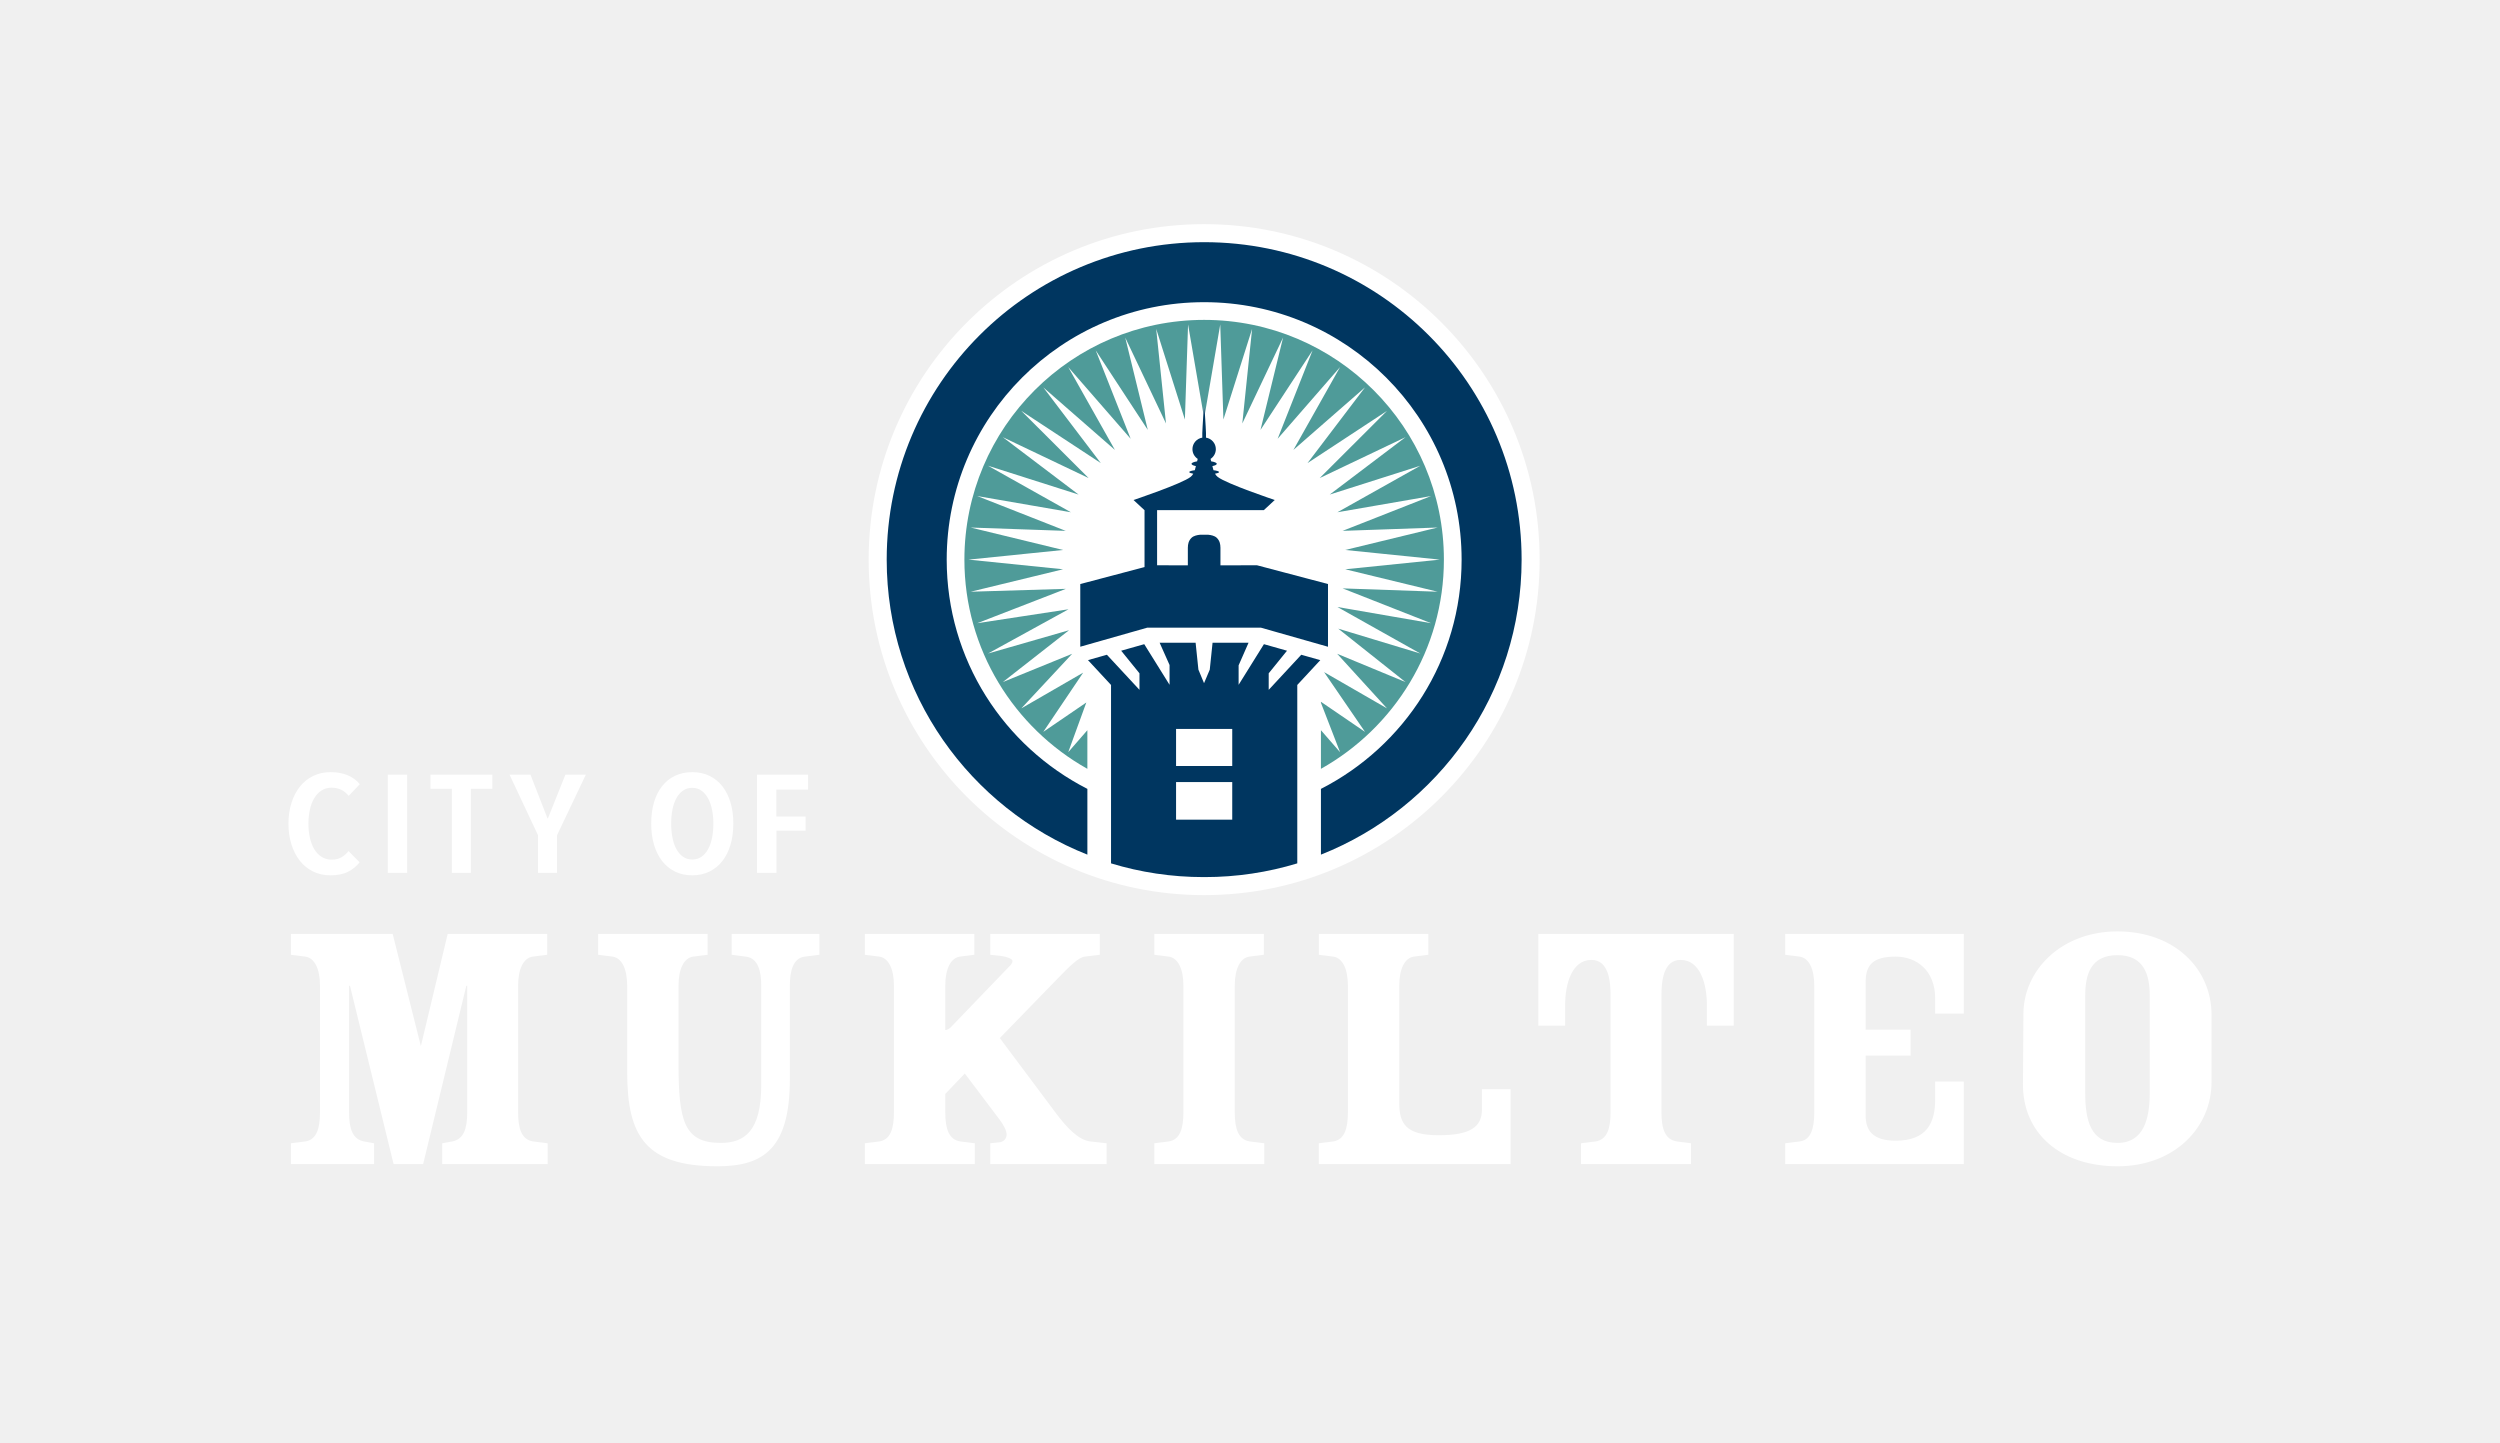
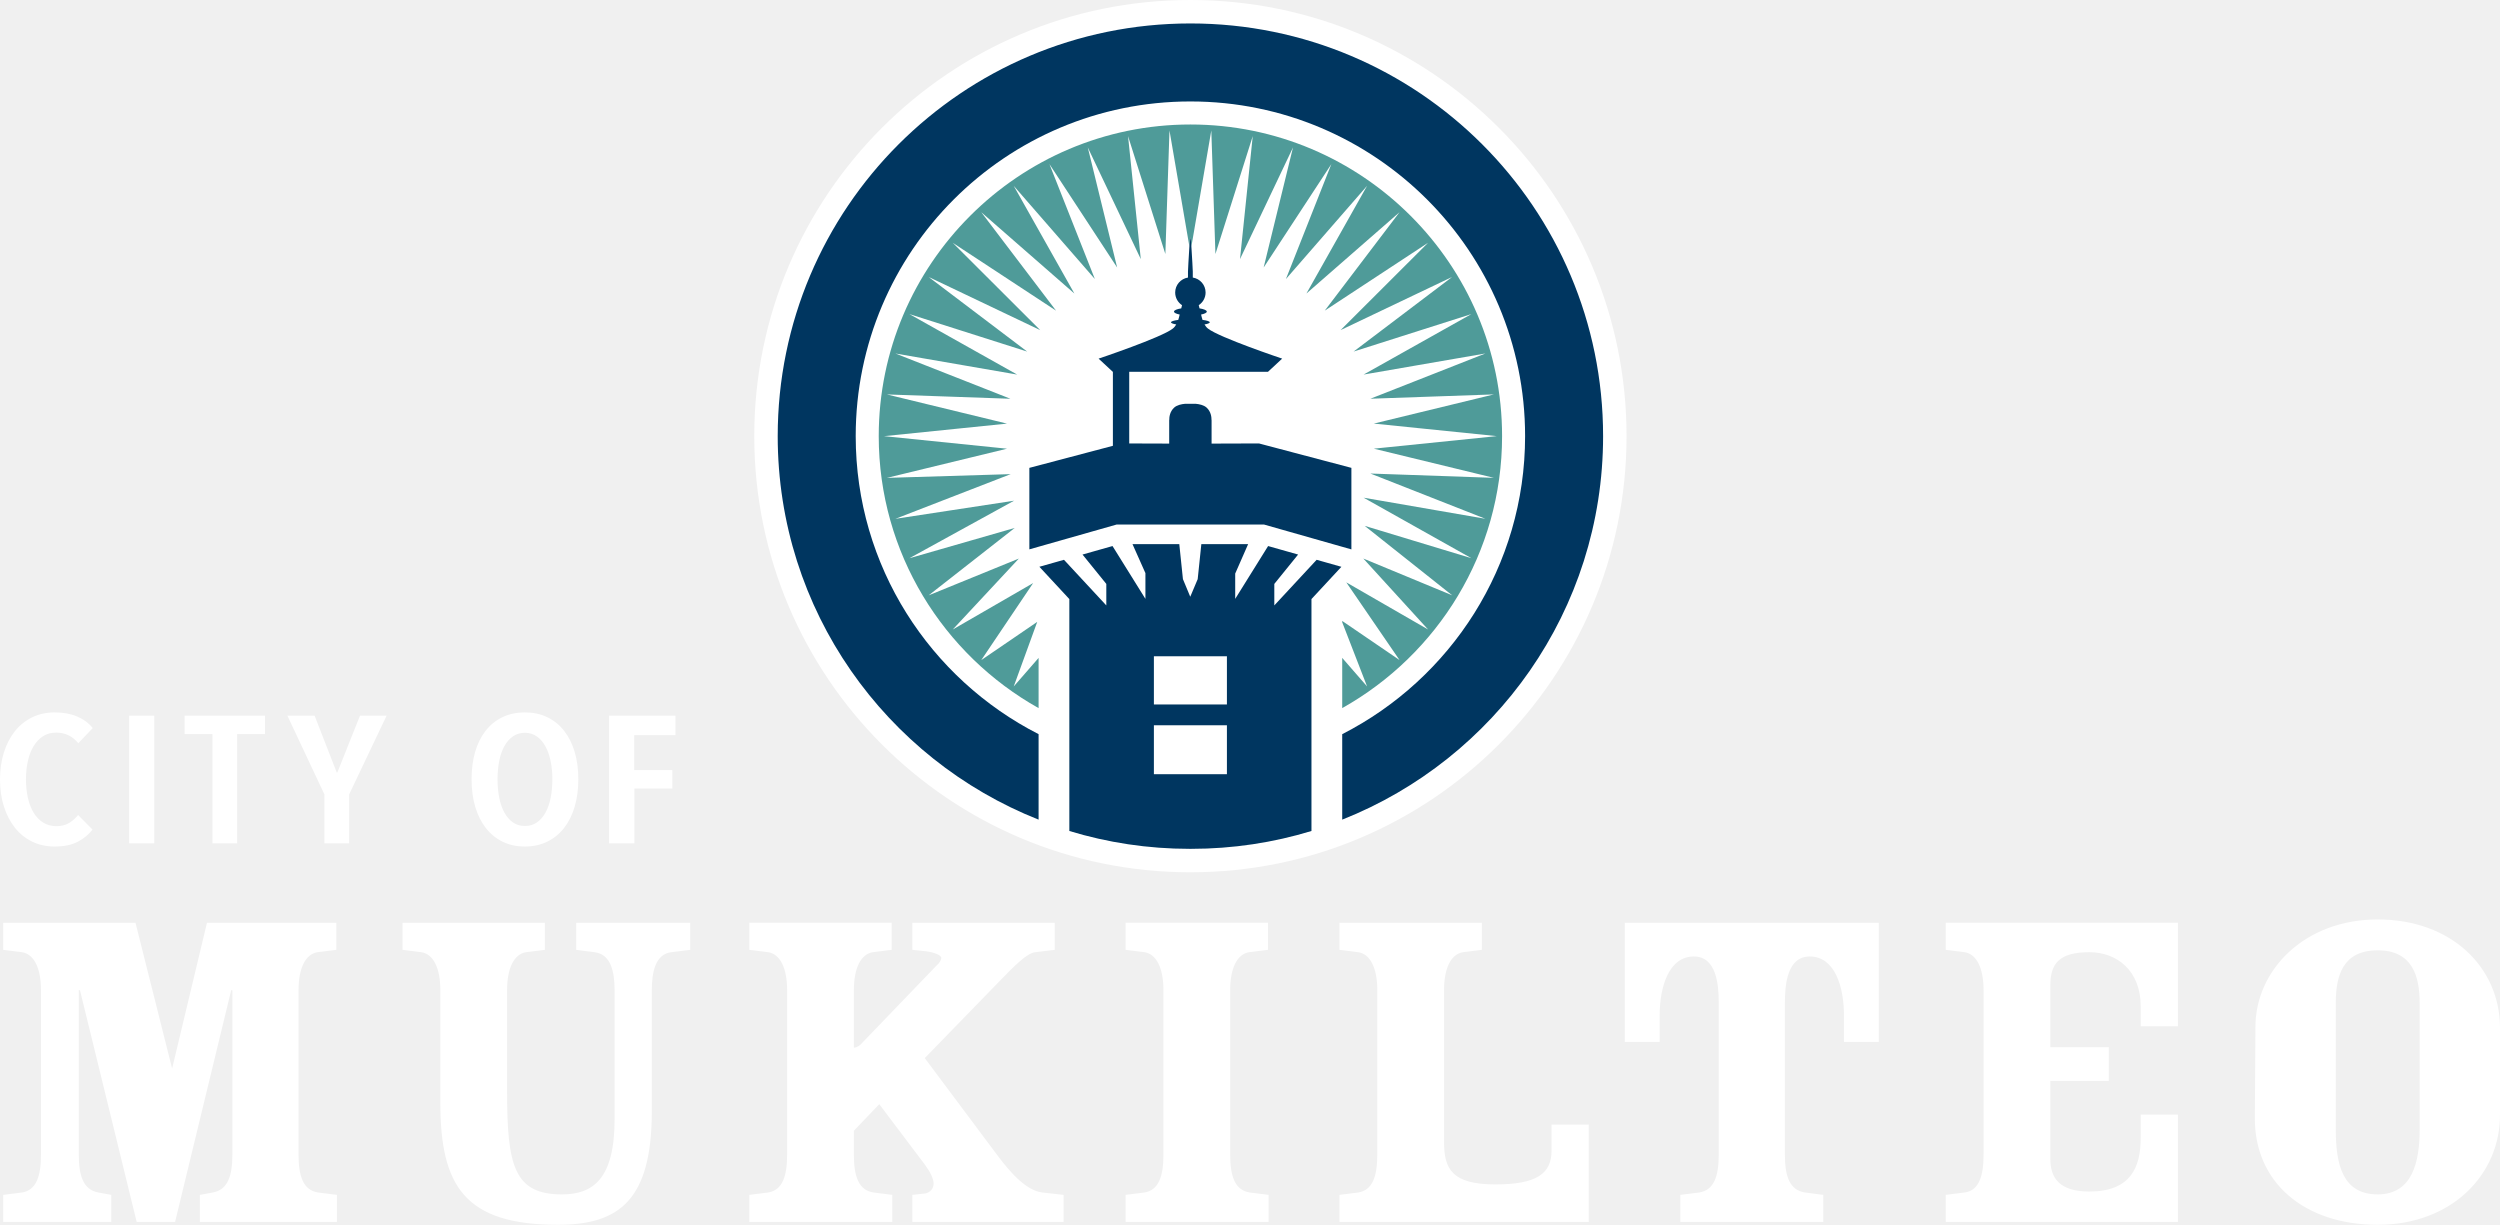
- <svg xmlns="http://www.w3.org/2000/svg" version="1.1" id="Layer_1" x="0px" y="0px" viewBox="0 0 468 270" enable-background="new 0 0 468 270" xml:space="preserve">
+ <svg xmlns="http://www.w3.org/2000/svg" version="1.1" id="Layer_1" x="0px" y="0px" viewBox="0 0 360 176.37" enable-background="new 0 0 360 176.37" xml:space="preserve">
  <g id="Vertical_Mukilteo_Reversed_to_Color">
-     <path id="White_1_" fill="#FFFFFF" d="M225.417,167.568c-34.686,0-62.804-28.118-62.804-62.804s28.118-62.804,62.804-62.804   s62.804,28.118,62.804,62.804S260.103,167.568,225.417,167.568z M67.322,161.42l-2.08-2.102c-0.342,0.452-0.769,0.83-1.281,1.142   c-0.512,0.312-1.121,0.468-1.824,0.468c-0.744,0-1.391-0.176-1.944-0.531s-1.009-0.837-1.371-1.441   c-0.361-0.608-0.633-1.322-0.814-2.142c-0.181-0.823-0.271-1.693-0.271-2.61c0.001-0.936,0.091-1.813,0.272-2.636   c0.181-0.82,0.452-1.534,0.814-2.142c0.362-0.604,0.814-1.086,1.356-1.441c0.543-0.355,1.175-0.531,1.899-0.531   c1.306,0,2.371,0.511,3.195,1.531l2.079-2.182c-0.583-0.727-1.336-1.285-2.26-1.674c-0.925-0.388-2-0.584-3.225-0.584   c-1.186,0-2.266,0.239-3.241,0.714c-0.975,0.475-1.804,1.142-2.486,1.999c-0.684,0.857-1.211,1.879-1.583,3.065   c-0.372,1.185-0.557,2.48-0.558,3.882c0,1.401,0.185,2.69,0.557,3.868c0.372,1.175,0.894,2.195,1.568,3.052   c0.672,0.857,1.497,1.527,2.471,2.012c0.975,0.481,2.064,0.724,3.271,0.724c1.326,0,2.426-0.222,3.3-0.674   C66.041,162.738,66.76,162.147,67.322,161.42z M76.213,163.395l0.001-18.382h-3.617l-0.001,18.382H76.213z M92.159,147.66v-2.646   H80.584v2.646h4.009l-0.001,15.736h3.556l0.001-15.736H92.159z M109.671,145.013h-3.828l-3.256,8.152l-0.09,0.053l-3.195-8.205   h-3.918l5.334,11.346v7.036h3.557v-7.036L109.671,145.013z M136.752,150.23c-0.352-1.175-0.859-2.188-1.522-3.035   c-0.663-0.85-1.473-1.504-2.426-1.962c-0.955-0.458-2.025-0.687-3.21-0.687c-1.206,0-2.286,0.229-3.241,0.687   c-0.955,0.458-1.763,1.112-2.426,1.962c-0.662,0.847-1.165,1.859-1.507,3.035c-0.342,1.179-0.512,2.494-0.513,3.948   c0,1.454,0.175,2.773,0.527,3.958c0.351,1.185,0.859,2.205,1.522,3.051c0.663,0.85,1.466,1.507,2.411,1.972   c0.944,0.468,2.019,0.701,3.225,0.701c1.185,0,2.255-0.232,3.21-0.701c0.954-0.465,1.763-1.122,2.426-1.972   c0.662-0.847,1.17-1.866,1.522-3.051c0.351-1.185,0.528-2.504,0.528-3.958C137.28,152.723,137.103,151.408,136.752,150.23z    M133.3,156.814c-0.161,0.82-0.407,1.534-0.739,2.142c-0.331,0.604-0.744,1.082-1.236,1.428c-0.492,0.345-1.07,0.518-1.732,0.518   c-0.663,0-1.241-0.173-1.733-0.518c-0.493-0.345-0.904-0.823-1.236-1.428c-0.331-0.608-0.578-1.322-0.738-2.142   c-0.161-0.823-0.242-1.703-0.242-2.636c0.001-0.936,0.081-1.813,0.242-2.636c0.16-0.82,0.407-1.531,0.738-2.128   c0.332-0.598,0.743-1.069,1.236-1.415c0.492-0.345,1.07-0.518,1.733-0.518c0.643,0,1.21,0.173,1.703,0.518   c0.492,0.345,0.904,0.817,1.236,1.415c0.331,0.598,0.583,1.308,0.754,2.128c0.17,0.823,0.256,1.7,0.255,2.636   C133.541,155.111,133.46,155.991,133.3,156.814z M151.265,147.816v-2.802h-9.555l-0.001,18.382h3.648v-7.893h5.456l0.001-2.65   h-5.486v-5.037H151.265z M65.346,184.547h0.17l8.166,33.371h5.529l8.081-33.371h0.17v23.662c0,3.144-0.681,5.06-2.807,5.469   l-1.871,0.342v3.898h19.734v-3.898l-2.722-0.342c-2.127-0.342-2.807-2.324-2.807-5.469v-23.662c0-3.211,1.021-5.197,2.722-5.469   l2.722-0.342v-3.898H83.804l-5.019,20.992l-5.274-20.992H54.458v3.898l2.722,0.342c1.701,0.272,2.722,2.258,2.722,5.469v23.662   c0,3.144-0.681,5.127-2.722,5.469l-2.722,0.342v3.898h15.566v-3.898l-1.872-0.342c-2.126-0.408-2.807-2.324-2.807-5.469V184.547z    M111.965,178.736l2.722,0.342c1.701,0.272,2.722,2.258,2.722,5.469v16.207c0,11.967,3.487,17.575,16.927,17.575   c8.761,0,13.525-3.486,13.525-16.343v-17.439c0-2.597,0.511-5.197,2.807-5.469l2.722-0.342v-3.898h-16.416v3.898l2.636,0.342   c2.382,0.272,2.892,2.872,2.892,5.469v18.601c0,8.617-3.147,10.805-7.571,10.805c-6.89,0-7.91-4.104-7.91-14.839v-14.567   c0-3.211,1.02-5.197,2.722-5.469l2.722-0.342v-3.898h-20.5V178.736z M167.345,208.208c0,3.144-0.681,5.127-2.722,5.469   l-2.722,0.342v3.898h20.584v-3.898l-2.722-0.342c-2.126-0.342-2.807-2.324-2.807-5.469v-3.42l3.657-3.828l6.55,8.683   c0.765,1.026,1.276,2.052,1.276,2.736c0,0.754-0.511,1.298-1.19,1.438l-1.872,0.203v3.898h21.776v-3.898l-3.062-0.342   c-2.211-0.272-4.423-2.597-6.55-5.469l-10.377-13.883l10.633-10.941c2.382-2.46,4.083-4.171,5.274-4.307l2.807-0.342v-3.898h-20.5   v3.898l1.957,0.206c1.106,0.136,2.211,0.548,2.211,0.956c0,0.342-0.34,0.82-0.681,1.096l-10.718,11.143   c-0.255,0.342-0.765,0.684-1.19,0.684v-8.275c0-3.211,1.02-5.197,2.722-5.469l2.722-0.342v-3.898h-20.5v3.898l2.722,0.342   c1.701,0.272,2.722,2.258,2.722,5.469V208.208z M221.535,208.208c0,3.144-0.681,5.127-2.722,5.469l-2.722,0.342v3.898h20.584   v-3.898l-2.722-0.342c-2.126-0.342-2.807-2.324-2.807-5.469v-23.662c0-3.211,1.02-5.197,2.722-5.469l2.722-0.342v-3.898h-20.5   v3.898l2.722,0.342c1.701,0.272,2.722,2.258,2.722,5.469V208.208z M252.329,208.208c0,3.144-0.681,5.127-2.722,5.469l-2.722,0.342   v3.898h35.896v-14.016h-5.359v3.759c0,3.284-2.127,4.855-8.08,4.855c-6.21,0-7.4-2.188-7.4-6.086v-21.882   c0-3.211,1.02-5.197,2.722-5.469l2.722-0.342v-3.898h-20.5v3.898l2.722,0.342c1.701,0.272,2.722,2.258,2.722,5.469V208.208z    M287.973,192.001h5.019v-3.828c0-4.034,1.276-8.48,4.933-8.48c3.232,0,3.573,4.034,3.573,6.634v21.882   c0,3.144-0.681,5.127-2.807,5.469l-2.722,0.342v3.898h20.585v-3.898l-2.637-0.342c-2.211-0.342-2.892-2.324-2.892-5.469v-21.882   c0-2.6,0.34-6.634,3.573-6.634c3.657,0,4.933,4.446,4.933,8.48v3.828h5.019v-17.163h-36.577V192.001z M357.668,197.609v-4.855   h-8.421v-8.889c0-3.148,1.276-4.788,5.614-4.788c3.998,0,7.4,2.666,7.4,7.796v2.872h5.358v-14.909h-33.429v3.898l2.722,0.342   c1.701,0.272,2.722,2.258,2.722,5.469v23.662c0,3.144-0.681,5.197-2.722,5.469l-2.722,0.342v3.898h33.429v-15.453h-5.358v3.35   c0,4.24-1.446,7.727-7.4,7.727c-4.338,0-5.614-1.982-5.614-4.718v-11.213H357.668z M413.999,189.813   c-0.085-8.547-6.975-15.453-17.608-15.453c-10.632,0-17.608,7.385-17.608,15.453l-0.085,13.063   c-0.086,9.297,7.06,15.453,17.692,15.453c10.718,0,17.693-7.318,17.608-15.935V189.813z M390.353,186.396   c0-3.832,0.936-7.591,6.039-7.591c5.019,0,6.039,3.759,6.039,7.591v18.186c0,4.652-1.02,9.37-6.039,9.37   c-5.104,0-6.039-4.376-6.039-9.37V186.396z" />
+     <path id="White_1_" fill="#FFFFFF" d="M171.418,125.609c-34.686,0-62.804-28.118-62.804-62.804S136.732,0,171.418,0   s62.804,28.118,62.804,62.804S206.103,125.609,171.418,125.609z M13.323,119.461l-2.08-2.102c-0.342,0.452-0.769,0.83-1.281,1.142   c-0.512,0.312-1.121,0.468-1.824,0.468c-0.744,0-1.391-0.176-1.944-0.531c-0.553-0.355-1.009-0.837-1.371-1.441   c-0.361-0.608-0.633-1.322-0.814-2.142c-0.181-0.823-0.271-1.693-0.271-2.61c0.001-0.936,0.091-1.813,0.272-2.636   c0.181-0.82,0.452-1.534,0.814-2.142c0.362-0.604,0.814-1.086,1.356-1.441c0.543-0.355,1.175-0.531,1.899-0.531   c1.306,0,2.371,0.511,3.195,1.531l2.079-2.182c-0.583-0.727-1.336-1.285-2.26-1.674c-0.925-0.388-2-0.584-3.225-0.584   c-1.186,0-2.266,0.239-3.241,0.714c-0.975,0.475-1.804,1.142-2.486,1.999c-0.684,0.857-1.211,1.879-1.583,3.065   s-0.557,2.48-0.558,3.882c0,1.401,0.185,2.69,0.557,3.868c0.372,1.175,0.894,2.195,1.568,3.051   c0.672,0.857,1.497,1.527,2.471,2.012c0.975,0.481,2.064,0.724,3.271,0.724c1.326,0,2.426-0.222,3.3-0.674   C12.041,120.779,12.76,120.188,13.323,119.461z M22.213,121.436l0.001-18.382h-3.617l-0.001,18.382H22.213z M38.159,105.701v-2.646   H26.584v2.646h4.009l-0.001,15.736h3.556l0.001-15.736H38.159z M55.671,103.054h-3.828l-3.256,8.152l-0.09,0.053l-3.195-8.205   h-3.918l5.334,11.346v7.036h3.557V114.4L55.671,103.054z M82.752,108.271c-0.352-1.175-0.859-2.188-1.522-3.035   c-0.663-0.85-1.473-1.504-2.426-1.962c-0.955-0.458-2.025-0.687-3.21-0.687c-1.206,0-2.286,0.229-3.241,0.687   c-0.955,0.458-1.763,1.112-2.426,1.962c-0.662,0.847-1.165,1.859-1.507,3.035c-0.342,1.179-0.512,2.494-0.513,3.948   c0,1.454,0.175,2.773,0.527,3.958c0.351,1.185,0.859,2.205,1.522,3.051c0.663,0.85,1.466,1.507,2.411,1.972   c0.944,0.468,2.019,0.701,3.225,0.701c1.185,0,2.255-0.232,3.21-0.701c0.954-0.465,1.763-1.122,2.426-1.972   c0.662-0.847,1.17-1.866,1.522-3.051c0.351-1.185,0.528-2.504,0.528-3.958C83.28,110.764,83.103,109.449,82.752,108.271z    M79.3,114.855c-0.161,0.82-0.407,1.534-0.739,2.142c-0.331,0.604-0.744,1.082-1.236,1.428c-0.492,0.345-1.07,0.518-1.732,0.518   c-0.663,0-1.241-0.173-1.733-0.518c-0.493-0.345-0.904-0.823-1.236-1.428c-0.331-0.608-0.578-1.322-0.738-2.142   c-0.161-0.823-0.242-1.703-0.242-2.636c0.001-0.936,0.081-1.813,0.242-2.636c0.16-0.82,0.407-1.531,0.738-2.128   c0.332-0.598,0.743-1.069,1.236-1.415c0.492-0.345,1.07-0.518,1.733-0.518c0.643,0,1.21,0.173,1.703,0.518   c0.492,0.345,0.904,0.817,1.236,1.415c0.331,0.598,0.583,1.308,0.754,2.128c0.17,0.823,0.256,1.7,0.255,2.636   C79.541,113.152,79.46,114.032,79.3,114.855z M97.265,105.857v-2.802H87.71l-0.001,18.382h3.648v-7.893h5.456l0.001-2.65h-5.486   v-5.037H97.265z M11.346,142.588h0.17l8.166,33.371h5.529l8.081-33.371h0.17v23.662c0,3.144-0.681,5.06-2.807,5.469l-1.871,0.342   v3.898h19.734v-3.898l-2.722-0.342c-2.127-0.342-2.807-2.324-2.807-5.469v-23.662c0-3.211,1.021-5.197,2.722-5.469l2.722-0.342   v-3.898H29.804l-5.019,20.992l-5.274-20.992H0.458v3.898l2.722,0.342c1.701,0.272,2.722,2.258,2.722,5.469v23.662   c0,3.144-0.681,5.127-2.722,5.469l-2.722,0.342v3.898h15.566v-3.898l-1.872-0.342c-2.126-0.408-2.807-2.324-2.807-5.469V142.588z    M57.965,136.777l2.722,0.342c1.701,0.272,2.722,2.258,2.722,5.469v16.207c0,11.967,3.487,17.575,16.927,17.575   c8.761,0,13.525-3.486,13.525-16.343v-17.439c0-2.597,0.511-5.197,2.807-5.469l2.722-0.342v-3.898H82.973v3.898l2.636,0.342   c2.382,0.272,2.892,2.872,2.892,5.469v18.601c0,8.617-3.147,10.805-7.571,10.805c-6.89,0-7.91-4.104-7.91-14.839v-14.567   c0-3.211,1.02-5.197,2.722-5.469l2.722-0.342v-3.898h-20.5V136.777z M113.346,166.249c0,3.144-0.681,5.127-2.722,5.469   l-2.722,0.342v3.898h20.584v-3.898l-2.722-0.342c-2.126-0.342-2.807-2.324-2.807-5.469v-3.42l3.657-3.828l6.55,8.683   c0.765,1.026,1.276,2.052,1.276,2.736c0,0.754-0.511,1.298-1.19,1.438l-1.872,0.203v3.898h21.776v-3.898l-3.062-0.342   c-2.211-0.272-4.423-2.597-6.55-5.469l-10.377-13.883l10.633-10.941c2.382-2.46,4.083-4.171,5.274-4.307l2.807-0.342v-3.898h-20.5   v3.898l1.957,0.206c1.106,0.136,2.211,0.548,2.211,0.956c0,0.342-0.34,0.82-0.681,1.096l-10.718,11.143   c-0.255,0.342-0.765,0.684-1.19,0.684v-8.275c0-3.211,1.02-5.197,2.722-5.469l2.722-0.342v-3.898h-20.5v3.898l2.722,0.342   c1.701,0.272,2.722,2.258,2.722,5.469V166.249z M167.535,166.249c0,3.144-0.681,5.127-2.722,5.469l-2.722,0.342v3.898h20.584   v-3.898l-2.722-0.342c-2.126-0.342-2.807-2.324-2.807-5.469v-23.662c0-3.211,1.02-5.197,2.722-5.469l2.722-0.342v-3.898h-20.5   v3.898l2.722,0.342c1.701,0.272,2.722,2.258,2.722,5.469V166.249z M198.329,166.249c0,3.144-0.681,5.127-2.722,5.469l-2.722,0.342   v3.898h35.896v-14.016h-5.359v3.759c0,3.284-2.127,4.855-8.08,4.855c-6.21,0-7.4-2.188-7.4-6.086v-21.882   c0-3.211,1.02-5.197,2.722-5.469l2.722-0.342v-3.898h-20.5v3.898l2.722,0.342c1.701,0.272,2.722,2.258,2.722,5.469V166.249z    M233.973,150.042h5.019v-3.828c0-4.034,1.276-8.48,4.933-8.48c3.232,0,3.573,4.034,3.573,6.634v21.882   c0,3.144-0.681,5.127-2.807,5.469l-2.722,0.342v3.898h20.585v-3.898l-2.637-0.342c-2.211-0.342-2.892-2.324-2.892-5.469v-21.882   c0-2.6,0.34-6.634,3.573-6.634c3.658,0,4.933,4.446,4.933,8.48v3.828h5.019v-17.163h-36.577V150.042z M303.668,155.65v-4.855   h-8.421v-8.889c0-3.148,1.276-4.788,5.614-4.788c3.998,0,7.4,2.666,7.4,7.796v2.872h5.358v-14.909h-33.429v3.898l2.722,0.342   c1.701,0.272,2.722,2.258,2.722,5.469v23.662c0,3.144-0.681,5.197-2.722,5.469l-2.722,0.342v3.898h33.429v-15.453h-5.358v3.35   c0,4.24-1.446,7.727-7.4,7.727c-4.338,0-5.614-1.982-5.614-4.718V155.65H303.668z M359.999,147.854   c-0.085-8.547-6.975-15.453-17.608-15.453c-10.632,0-17.608,7.385-17.608,15.453l-0.085,13.063   c-0.086,9.297,7.06,15.453,17.692,15.453c10.718,0,17.693-7.318,17.608-15.935V147.854z M336.353,144.437   c0-3.832,0.936-7.591,6.039-7.591c5.019,0,6.039,3.759,6.039,7.591v18.186c0,4.652-1.02,9.37-6.039,9.37   c-5.104,0-6.039-4.376-6.039-9.37V144.437z" />
    <g id="Logomark_1_">
-       <path id="Aqua_4_" fill="#4F9B99" d="M247.279,143.925v-7.23l3.581,4.113l-3.581-9.246v-0.186l8.252,5.631l-7.664-11.188    l11.774,6.787l-9.323-10.219l12.796,5.299l-12.6-10.004l15.37,4.658l-15.524-8.713l17.54,3.038l-16.565-6.518l17.79,0.622    l-17.298-4.201l17.709-1.807l-17.709-1.806l17.298-4.201l-17.79,0.622l16.565-6.518l-17.54,3.038l15.524-8.712l-16.963,5.399    l14.193-10.746l-16.07,7.658l12.598-12.578l-14.878,9.775l10.768-14.176l-13.408,11.71l8.737-15.511l-11.689,13.427l6.544-16.555    l-9.751,14.893l4.228-17.292l-7.633,16.082l1.834-17.707l-5.372,16.972l-0.594-17.792l-2.868,16.714    c-0.045-0.614-0.092-1.117-0.135-1.273v-0.054c0,0-0.006,0.02-0.008,0.028l-0.006-0.023l-0.003,0.05    c-0.043,0.156-0.09,0.659-0.135,1.272l-2.868-16.713l-0.594,17.792l-5.372-16.972l1.835,17.707l-7.633-16.082l4.228,17.292    l-9.751-14.893l6.544,16.555l-11.689-13.427l8.737,15.511l-13.408-11.71l10.768,14.176l-14.878-9.775l12.598,12.578l-16.07-7.658    l14.193,10.746l-16.963-5.399l15.524,8.712l-17.54-3.038l16.565,6.518l-17.79-0.622l17.298,4.201l-17.709,1.806l17.709,1.807    l-17.298,4.201l17.828-0.539l-16.603,6.435l17.093-2.611l-15.076,8.286l15.174-4.365l-12.404,9.711l12.992-5.299l-9.52,10.219    l11.578-6.69l-7.468,11.091l8.056-5.502l-3.385,9.302l3.581-4.113v7.23c-13.716-7.688-23.019-22.35-23.019-39.161    c0-24.748,20.134-44.881,44.881-44.881s44.881,20.133,44.881,44.881C270.298,121.575,260.995,136.236,247.279,143.925z" />
-       <path id="Deep_Navy_4_" fill="#003660" d="M284.846,104.764c0,25.094-15.575,46.508-37.567,55.224v-12.309    c15.618-7.974,26.335-24.177,26.335-42.915c0-26.618-21.578-48.196-48.196-48.196s-48.196,21.578-48.196,48.196    c0,18.739,10.716,34.941,26.335,42.914v12.31c-21.992-8.716-37.567-30.131-37.567-55.224c0-32.823,26.607-59.429,59.429-59.429    C258.239,45.335,284.846,71.941,284.846,104.764z M243.597,122.57l3.563,1.009l-0.387,0.417l-3.922,4.228v0.929v32.469    c-5.483,1.67-11.302,2.57-17.331,2.57c-0.034,0-0.068-0.001-0.102-0.001c-0.034,0-0.068,0.001-0.102,0.001    c-6.029,0-11.848-0.9-17.331-2.57v-32.469v-0.929l-3.922-4.228l-0.392-0.423l3.543-1.003l6.095,6.569v-3.095l-3.427-4.23    l4.321-1.224l4.738,7.607v-3.708l-1.861-4.174h6.738l0.524,5.038l0.017,0.041l1.028,2.476l0.011-0.024l0.009,0.022l1.044-2.474    l0.017-0.041l0.524-5.038h6.738l-1.861,4.239v3.643l4.738-7.607l4.321,1.224l-3.427,4.23v3.095L243.597,122.57z M230.675,146.4    h-5.25h-0.016h-5.25v7.042h5.25h0.016h5.25V146.4z M230.675,136.459h-5.25h-0.016h-5.25v6.939h5.25h0.016h5.25V136.459z     M214.78,117.495h0.042h21.165h0.042l0.041,0.012l12.531,3.565V109.33l-12.028-3.177l-1.28-0.338l-1.069,0.003l-5.756,0.019    v-3.354c0,0-0.007-0.034-0.01-0.051c0.004-0.425-0.081-1.202-0.7-1.772c-0.413-0.38-1.086-0.508-1.537-0.549l-0.001-0.005h-0.796    h-0.016h-0.796l-0.001,0.005c-0.451,0.041-1.124,0.168-1.537,0.549c-0.62,0.571-0.704,1.348-0.7,1.772    c-0.003,0.017-0.01,0.033-0.01,0.033v3.371l-5.756-0.019V95.497h8.801h0.008h0.001h0.008h8.801v0.001l2.348-0.001h0.016    l2.042-1.896c0,0-9.068-3.038-10.693-4.333c-0.204-0.163-0.362-0.369-0.49-0.588c0.463-0.081,0.753-0.188,0.753-0.307    c0-0.142-0.411-0.268-1.041-0.35c-0.095-0.29-0.156-0.564-0.203-0.77c0.497-0.103,0.818-0.253,0.818-0.423    c0-0.194-0.415-0.366-1.046-0.467c-0.038-0.153-0.076-0.308-0.112-0.458c0.593-0.392,0.986-1.062,0.986-1.826    c0-1.09-0.8-1.987-1.843-2.153v-0.864c0,0-0.096-2.142-0.203-3.601c-0.045-0.614-0.092-1.117-0.135-1.273v-0.054    c0,0-0.006,0.021-0.008,0.028l-0.006-0.023l-0.003,0.05c-0.043,0.156-0.09,0.659-0.135,1.272    c-0.107,1.459-0.203,3.602-0.203,3.602v0.864c-1.043,0.167-1.843,1.063-1.843,2.153c0,0.764,0.393,1.435,0.986,1.826    c-0.036,0.149-0.074,0.305-0.112,0.458c-0.63,0.101-1.046,0.272-1.046,0.467c0,0.17,0.321,0.321,0.818,0.423    c-0.047,0.206-0.108,0.48-0.203,0.77c-0.63,0.083-1.041,0.208-1.041,0.35c0,0.119,0.29,0.226,0.753,0.307    c-0.127,0.22-0.285,0.426-0.49,0.588c-1.624,1.295-10.693,4.333-10.693,4.333l2.042,1.896h0.016v10.657l-12.028,3.177v11.735    l12.506-3.558L214.78,117.495z" />
+       <path id="Aqua_4_" fill="#4F9B99" d="M193.279,101.966v-7.23l3.581,4.113l-3.581-9.246v-0.186l8.252,5.631l-7.664-11.188    l11.774,6.787l-9.323-10.219l12.796,5.299l-12.6-10.004l15.37,4.658l-15.524-8.713l17.54,3.038l-16.565-6.518l17.79,0.622    l-17.298-4.201l17.709-1.807l-17.709-1.806l17.298-4.201l-17.79,0.622l16.565-6.518l-17.54,3.038l15.524-8.712l-16.963,5.399    l14.193-10.746l-16.07,7.658l12.598-12.578l-14.878,9.775l10.768-14.176l-13.408,11.71l8.737-15.511l-11.689,13.427l6.544-16.555    l-9.751,14.893l4.228-17.292l-7.633,16.082l1.834-17.707l-5.372,16.972l-0.594-17.792l-2.868,16.714    c-0.045-0.614-0.092-1.117-0.135-1.273v-0.054c0,0-0.006,0.02-0.008,0.028l-0.006-0.023l-0.003,0.05    c-0.043,0.156-0.09,0.659-0.135,1.272l-2.868-16.713l-0.594,17.792l-5.372-16.972l1.835,17.707l-7.633-16.082l4.228,17.292    l-9.751-14.893l6.544,16.555L145.975,26.76l8.737,15.511l-13.408-11.71l10.768,14.176l-14.878-9.775l12.598,12.578l-16.07-7.658    l14.193,10.746l-16.963-5.399l15.524,8.712l-17.54-3.038l16.565,6.518l-17.79-0.622l17.298,4.201l-17.709,1.806l17.709,1.807    l-17.298,4.201l17.828-0.539l-16.603,6.435l17.093-2.611l-15.076,8.286l15.174-4.365l-12.404,9.711l12.992-5.299l-9.52,10.219    l11.578-6.69l-7.468,11.091l8.056-5.502l-3.385,9.302l3.581-4.113v7.23c-13.716-7.688-23.019-22.35-23.019-39.161    c0-24.748,20.134-44.881,44.881-44.881s44.881,20.133,44.881,44.881C216.299,79.616,206.995,94.277,193.279,101.966z" />
+       <path id="Deep_Navy_4_" fill="#003660" d="M230.846,62.805c0,25.094-15.575,46.508-37.567,55.224V105.72    c15.618-7.974,26.335-24.177,26.335-42.915c0-26.618-21.578-48.196-48.196-48.196s-48.196,21.578-48.196,48.196    c0,18.739,10.716,34.941,26.335,42.914v12.31c-21.992-8.716-37.567-30.131-37.567-55.224c0-32.823,26.607-59.429,59.429-59.429    C204.239,3.376,230.846,29.982,230.846,62.805z M189.597,80.611l3.563,1.009l-0.387,0.417l-3.922,4.228v0.929v32.469    c-5.483,1.67-11.302,2.57-17.331,2.57c-0.034,0-0.068-0.001-0.102-0.001c-0.034,0-0.068,0.001-0.102,0.001    c-6.029,0-11.848-0.9-17.331-2.57V87.194v-0.929l-3.922-4.228l-0.392-0.423l3.543-1.003l6.095,6.569v-3.095l-3.427-4.23    l4.321-1.224l4.738,7.607V82.53l-1.861-4.174h6.738l0.524,5.038l0.017,0.041l1.028,2.476l0.011-0.024l0.009,0.022l1.044-2.474    l0.017-0.041l0.524-5.038h6.738l-1.861,4.239v3.643l4.738-7.607l4.321,1.224l-3.427,4.23v3.095L189.597,80.611z M176.676,104.441    h-5.25h-0.016h-5.25v7.042h5.25h0.016h5.25V104.441z M176.676,94.5h-5.25h-0.016h-5.25v6.939h5.25h0.016h5.25V94.5z     M160.78,75.536h0.042h21.165h0.042l0.041,0.012l12.531,3.565V67.371l-12.028-3.177l-1.28-0.338l-1.069,0.003l-5.756,0.019v-3.354    c0,0-0.007-0.034-0.01-0.051c0.004-0.425-0.081-1.202-0.7-1.772c-0.413-0.38-1.086-0.508-1.537-0.549l-0.001-0.005h-0.796h-0.016    h-0.796l-0.001,0.005c-0.451,0.041-1.124,0.168-1.537,0.549c-0.62,0.571-0.704,1.348-0.7,1.772    c-0.003,0.017-0.01,0.033-0.01,0.033v3.371l-5.756-0.019V53.538h8.801h0.008h0.001h0.008h8.801v0.001l2.348-0.001h0.016    l2.042-1.896c0,0-9.068-3.038-10.693-4.333c-0.204-0.163-0.362-0.369-0.49-0.588c0.463-0.081,0.753-0.188,0.753-0.307    c0-0.142-0.411-0.268-1.041-0.35c-0.095-0.29-0.156-0.564-0.203-0.77c0.497-0.103,0.818-0.253,0.818-0.423    c0-0.194-0.415-0.366-1.046-0.467c-0.038-0.153-0.076-0.308-0.112-0.458c0.593-0.392,0.986-1.062,0.986-1.826    c0-1.09-0.8-1.987-1.843-2.153v-0.864c0,0-0.096-2.142-0.203-3.601c-0.045-0.614-0.092-1.117-0.135-1.273v-0.054    c0,0-0.006,0.021-0.008,0.028l-0.006-0.023l-0.003,0.05c-0.043,0.156-0.09,0.659-0.135,1.272    c-0.107,1.459-0.203,3.602-0.203,3.602v0.864c-1.043,0.167-1.843,1.063-1.843,2.153c0,0.764,0.393,1.435,0.986,1.826    c-0.036,0.149-0.074,0.305-0.112,0.458c-0.63,0.101-1.046,0.272-1.046,0.467c0,0.17,0.321,0.321,0.818,0.423    c-0.047,0.206-0.108,0.48-0.203,0.77c-0.63,0.083-1.041,0.208-1.041,0.35c0,0.119,0.29,0.226,0.753,0.307    c-0.127,0.22-0.285,0.426-0.49,0.588c-1.624,1.295-10.693,4.333-10.693,4.333l2.042,1.896h0.016v10.657l-12.028,3.177v11.735    l12.506-3.558L160.78,75.536z" />
    </g>
  </g>
  <g>
</g>
  <g>
</g>
  <g>
</g>
  <g>
</g>
  <g>
</g>
  <g>
</g>
</svg>
